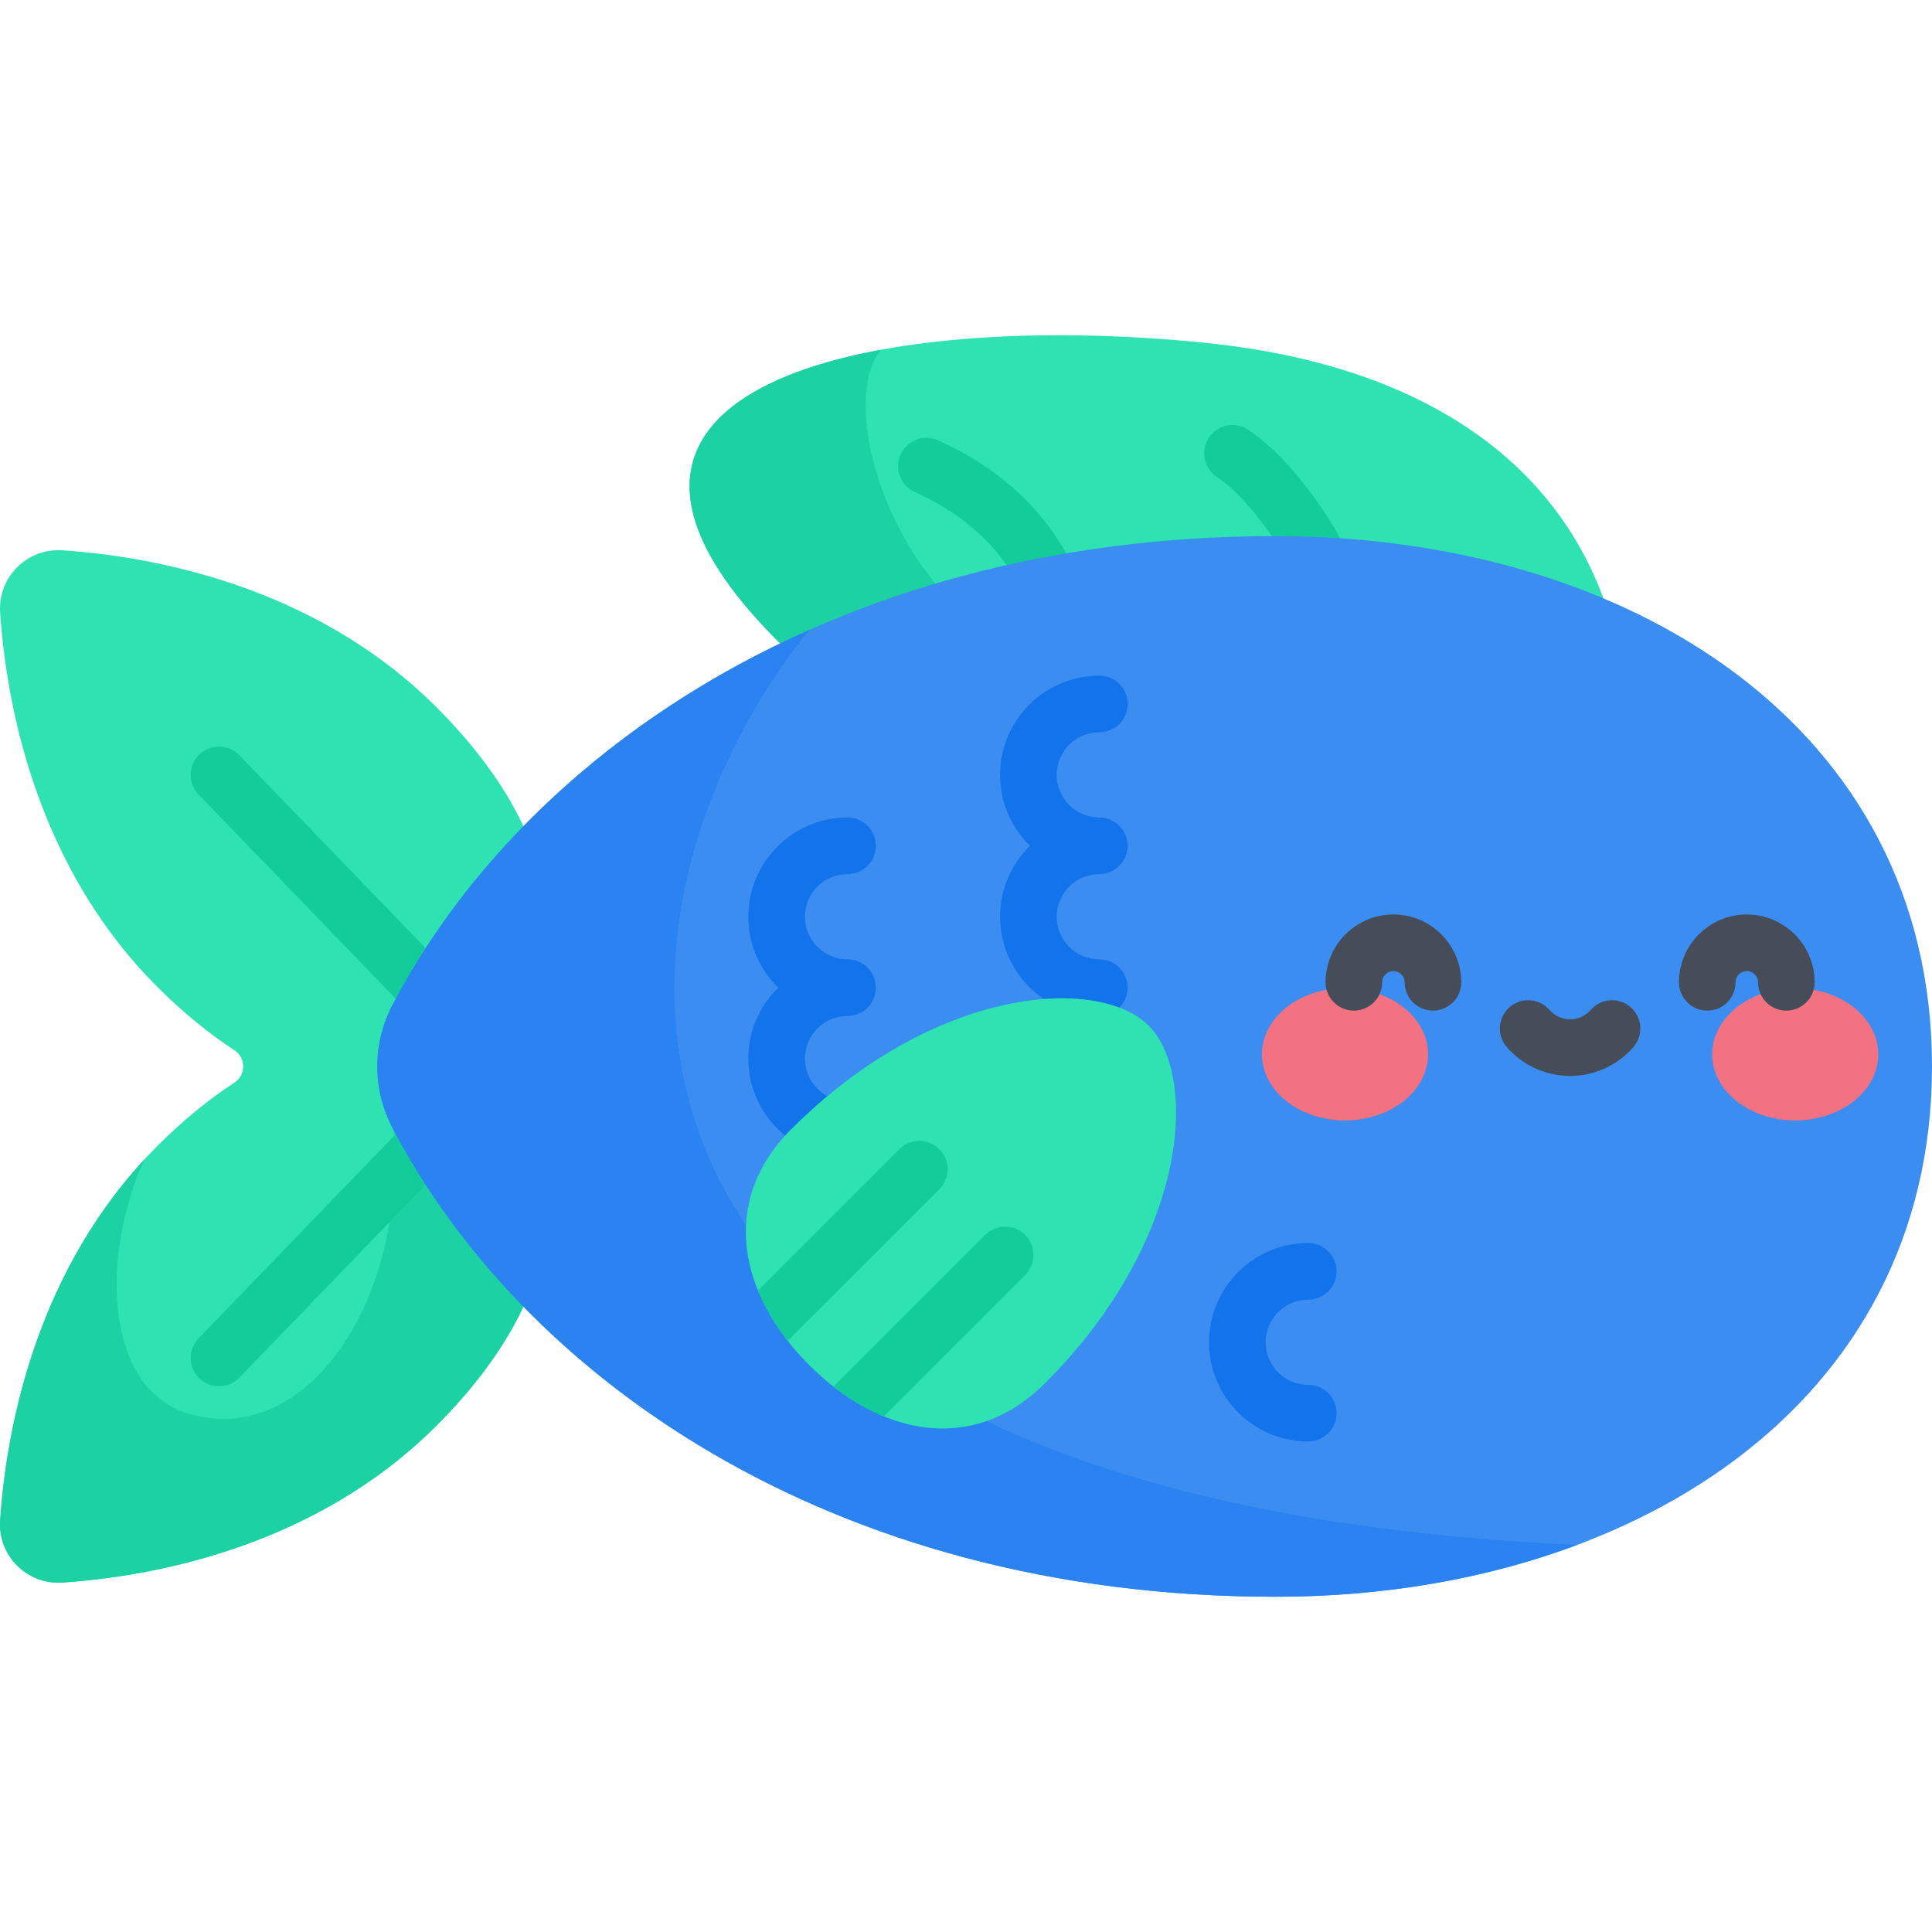
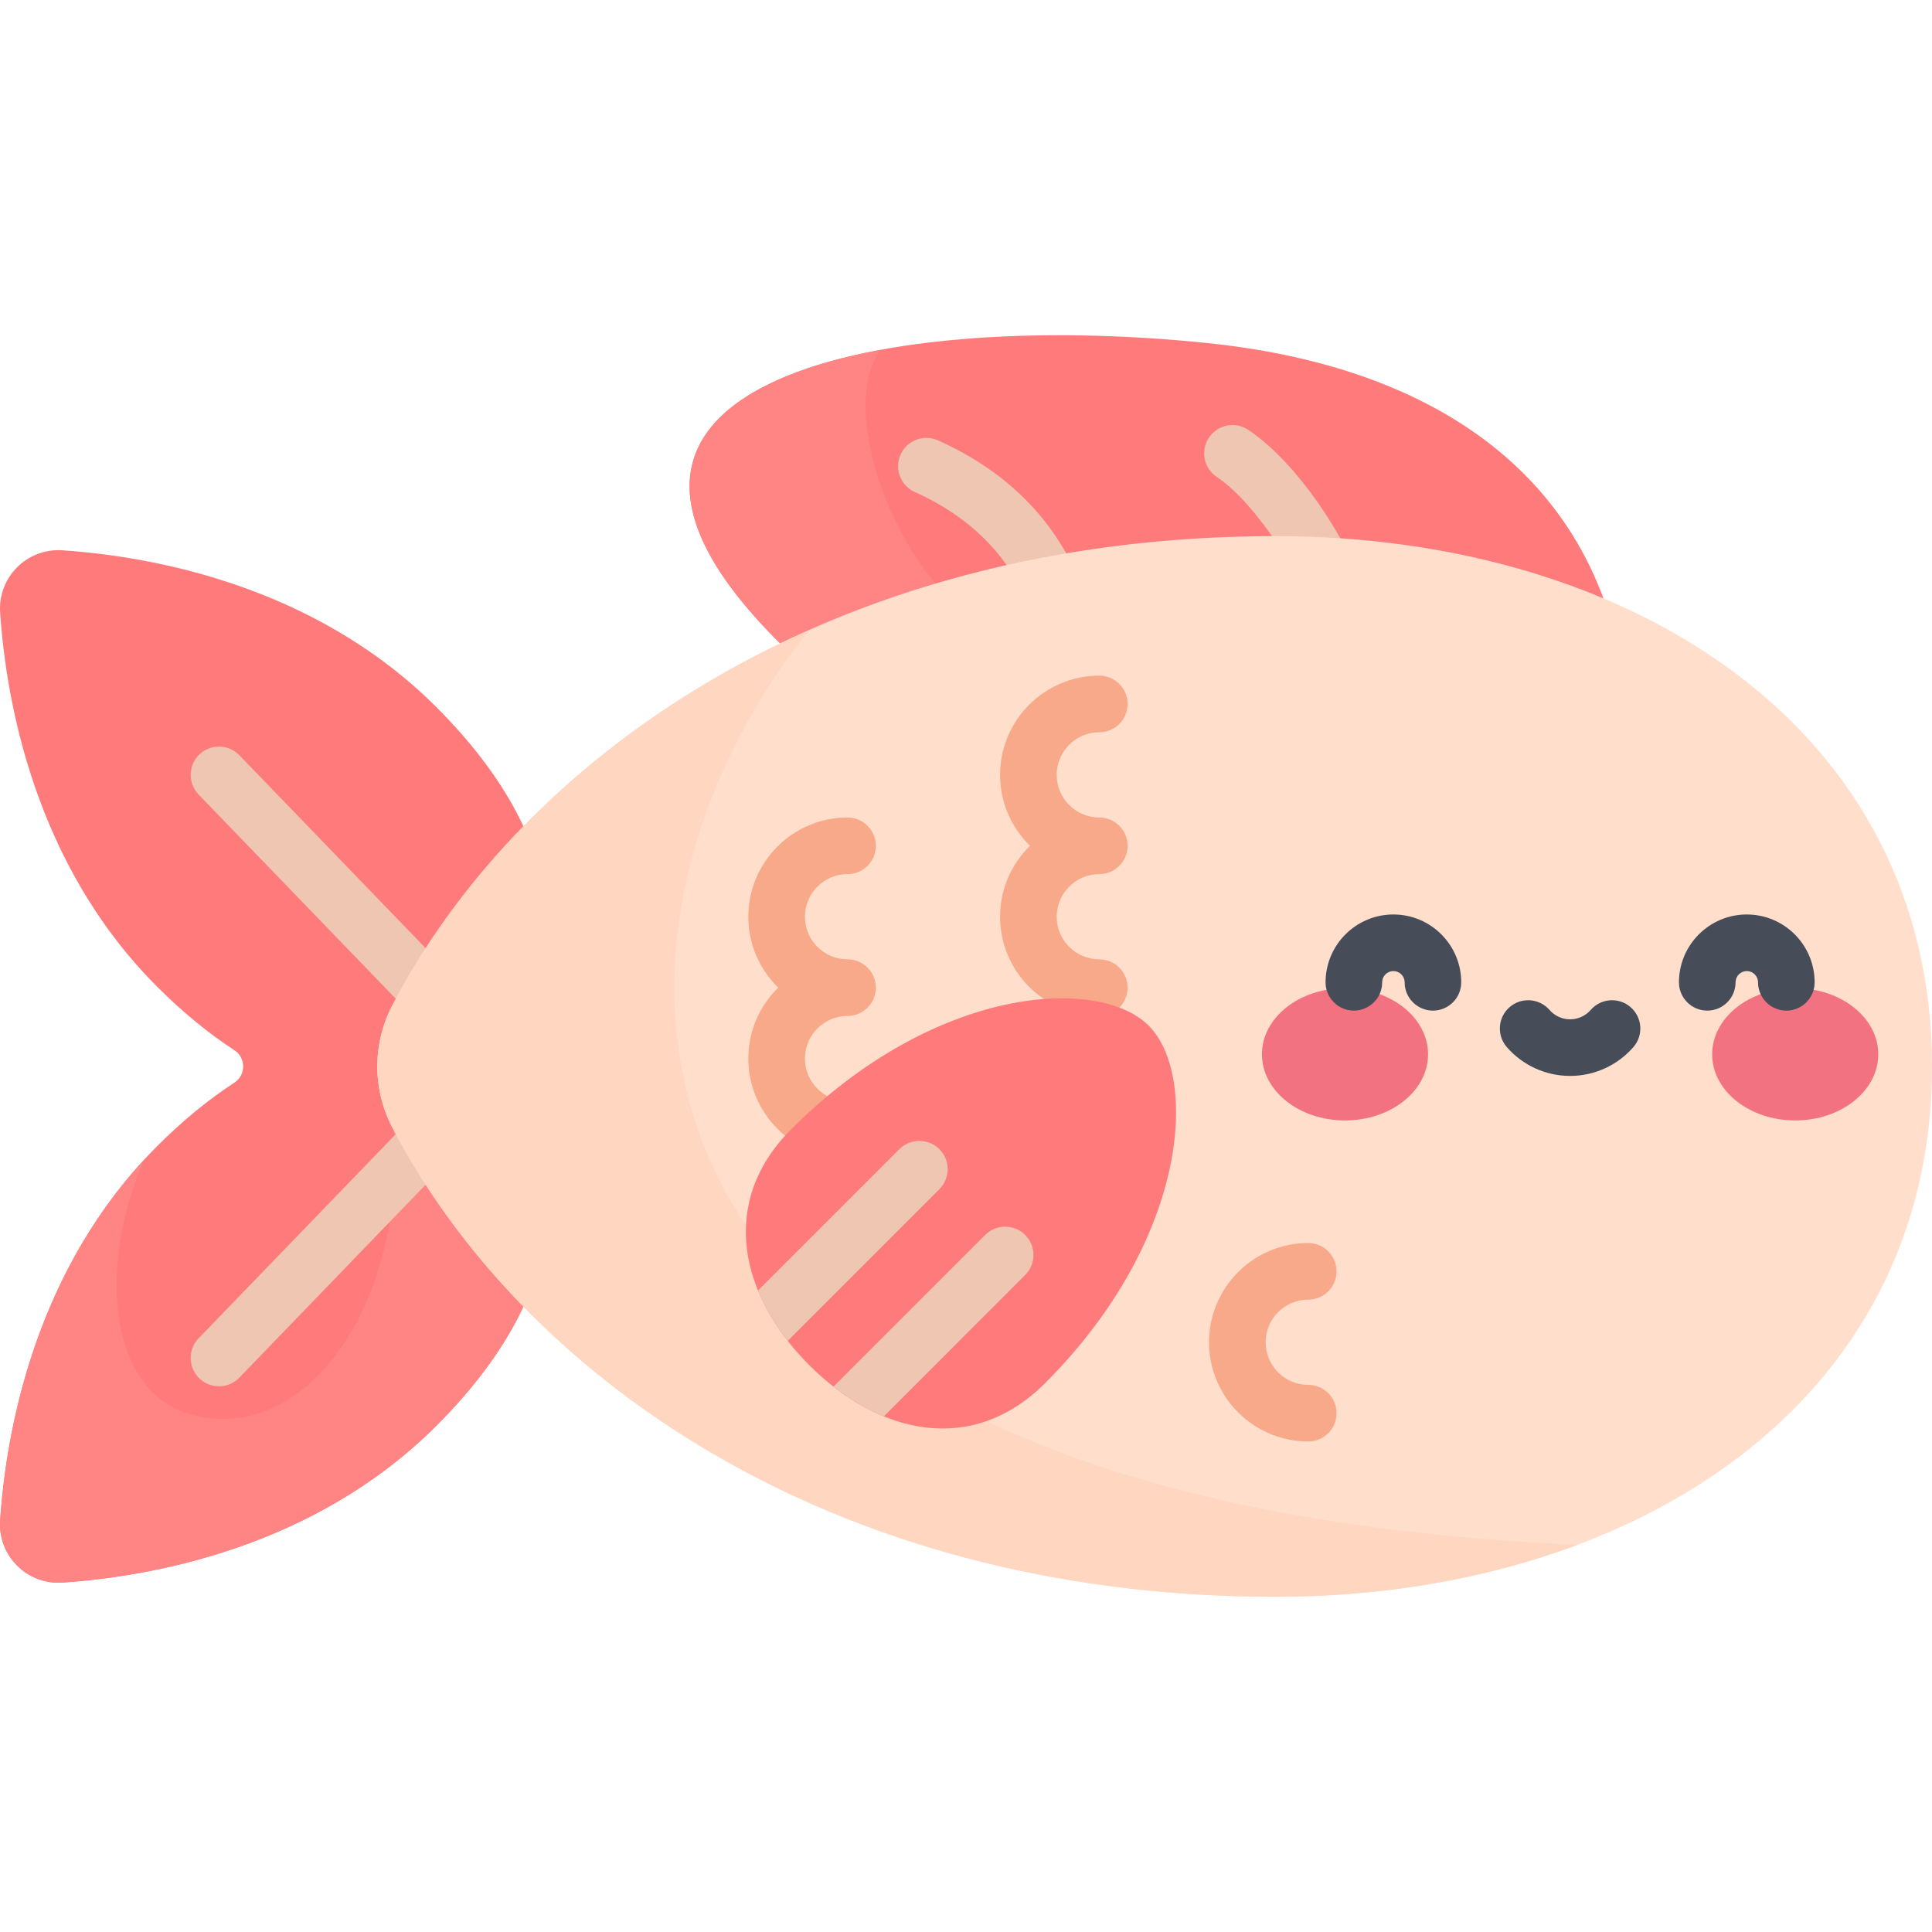
<svg xmlns="http://www.w3.org/2000/svg" enable-background="new 0 0 512 512" height="512" viewBox="0 0 512 512" width="512">
-   <path d="m131.624 277.421c20.446-20.447 19.235-54.808-15.946-89.989-32.469-32.469-75.743-40.015-99.144-41.596-9.362-.632-17.13 7.133-16.498 16.494 1.58 23.4 9.126 66.676 41.597 99.147 6.882 6.882 13.73 12.451 20.45 16.819 3.141 2.041 3.141 6.6 0 8.641-6.72 4.368-13.568 9.938-20.45 16.819-32.472 32.473-40.017 75.75-41.597 99.15-.632 9.36 7.135 17.123 16.495 16.491 23.4-1.58 66.676-9.126 99.147-41.597 35.181-35.181 36.392-69.542 15.946-89.989-2.874-2.873-2.874-7.517 0-10.39z" fill="#2ee2b2" />
-   <path d="m131.623 287.811c-.685-.685-1.121-1.954-1.32-3.388h-28.104c11.168 52.494-18.338 100.887-52.654 90.083-21.314-6.711-23.254-40.371-11.359-67.15-29.554 32.003-36.626 72.991-38.15 95.539-.634 9.382 7.12 17.136 16.502 16.502 23.402-1.581 66.672-9.129 99.139-41.596 35.182-35.182 36.392-69.543 15.946-89.99z" fill="#1cd2a2" />
-   <path d="m127.623 284.922c-1.964 0-3.924-.766-5.396-2.29l-69.592-72.069c-2.877-2.98-2.794-7.728.185-10.605 2.981-2.878 7.728-2.794 10.605.185l69.592 72.069c2.877 2.98 2.794 7.728-.185 10.605-1.456 1.405-3.333 2.105-5.209 2.105z" fill="#12cc9a" />
-   <path d="m58.029 367.38c-1.875 0-3.753-.699-5.209-2.105-2.979-2.877-3.063-7.625-.185-10.605l69.592-72.069c2.876-2.978 7.625-3.062 10.605-.185 2.979 2.877 3.062 7.625.185 10.605l-69.592 72.069c-1.471 1.524-3.432 2.29-5.396 2.29z" fill="#12cc9a" />
-   <path d="m427.168 165.407c-11.789-40.904-47.682-68.379-107.415-74.517-88.726-9.117-183.849 11.268-111.324 81.263z" fill="#2ee2b2" />
-   <path d="m248.571 116.703c-3.782-1.692-8.218.001-9.91 3.782s.001 8.217 3.782 9.91c15.715 7.034 26.284 18.276 31.411 33.414 1.059 3.126 3.976 5.096 7.103 5.096.798 0 1.609-.128 2.407-.398 3.923-1.329 6.026-5.586 4.697-9.509-6.521-19.256-19.807-33.485-39.49-42.295zm114.294 45.702c-1.769-13.182-17.238-38.668-32.104-48.517-3.454-2.286-8.107-1.343-10.395 2.11s-1.344 8.107 2.109 10.395c10.608 7.028 24.267 28.652 25.522 38.006.506 3.767 3.726 6.504 7.424 6.504.332 0 .669-.022 1.007-.067 4.106-.551 6.987-4.325 6.437-8.431z" fill="#12cc9a" />
-   <path d="m233.383 92.704c-47.829 8.835-72.657 33.41-24.954 79.45l57.859-1.785c-30.534-17.076-44.339-62.966-32.905-77.665z" fill="#1cd2a2" />
-   <path d="m512 282.616c0 89.829-80.068 140.538-173.959 140.538-119.577 0-200.612-59.955-234.138-124.484-5.219-10.045-5.219-22.063 0-32.108 33.526-64.529 114.56-124.484 234.138-124.484 93.891 0 173.959 50.709 173.959 140.538z" fill="#3b8df2" />
-   <g fill="#1273eb">
+   <path d="m131.624 277.421c20.446-20.447 19.235-54.808-15.946-89.989-32.469-32.469-75.743-40.015-99.144-41.596-9.362-.632-17.13 7.133-16.498 16.494 1.58 23.4 9.126 66.676 41.597 99.147 6.882 6.882 13.73 12.451 20.45 16.819 3.141 2.041 3.141 6.6 0 8.641-6.72 4.368-13.568 9.938-20.45 16.819-32.472 32.473-40.017 75.75-41.597 99.15-.632 9.36 7.135 17.123 16.495 16.491 23.4-1.58 66.676-9.126 99.147-41.597 35.181-35.181 36.392-69.542 15.946-89.989-2.874-2.873-2.874-7.517 0-10.39z" fill="#ff7a7a" />
+   <path d="m131.623 287.811c-.685-.685-1.121-1.954-1.32-3.388h-28.104c11.168 52.494-18.338 100.887-52.654 90.083-21.314-6.711-23.254-40.371-11.359-67.15-29.554 32.003-36.626 72.991-38.15 95.539-.634 9.382 7.12 17.136 16.502 16.502 23.402-1.581 66.672-9.129 99.139-41.596 35.182-35.182 36.392-69.543 15.946-89.99z" fill="#ff8585" />
+   <path d="m127.623 284.922c-1.964 0-3.924-.766-5.396-2.29l-69.592-72.069c-2.877-2.98-2.794-7.728.185-10.605 2.981-2.878 7.728-2.794 10.605.185l69.592 72.069c2.877 2.98 2.794 7.728-.185 10.605-1.456 1.405-3.333 2.105-5.209 2.105z" fill="#eec6b1" />
+   <path d="m58.029 367.38c-1.875 0-3.753-.699-5.209-2.105-2.979-2.877-3.063-7.625-.185-10.605l69.592-72.069c2.876-2.978 7.625-3.062 10.605-.185 2.979 2.877 3.062 7.625.185 10.605l-69.592 72.069c-1.471 1.524-3.432 2.29-5.396 2.29z" fill="#eec6b1" />
+   <path d="m427.168 165.407c-11.789-40.904-47.682-68.379-107.415-74.517-88.726-9.117-183.849 11.268-111.324 81.263z" fill="#ff7a7a" />
+   <path d="m248.571 116.703c-3.782-1.692-8.218.001-9.91 3.782s.001 8.217 3.782 9.91c15.715 7.034 26.284 18.276 31.411 33.414 1.059 3.126 3.976 5.096 7.103 5.096.798 0 1.609-.128 2.407-.398 3.923-1.329 6.026-5.586 4.697-9.509-6.521-19.256-19.807-33.485-39.49-42.295zm114.294 45.702c-1.769-13.182-17.238-38.668-32.104-48.517-3.454-2.286-8.107-1.343-10.395 2.11s-1.344 8.107 2.109 10.395c10.608 7.028 24.267 28.652 25.522 38.006.506 3.767 3.726 6.504 7.424 6.504.332 0 .669-.022 1.007-.067 4.106-.551 6.987-4.325 6.437-8.431z" fill="#eec6b1" />
+   <path d="m233.383 92.704c-47.829 8.835-72.657 33.41-24.954 79.45l57.859-1.785c-30.534-17.076-44.339-62.966-32.905-77.665z" fill="#ff8585" />
+   <path d="m512 282.616c0 89.829-80.068 140.538-173.959 140.538-119.577 0-200.612-59.955-234.138-124.484-5.219-10.045-5.219-22.063 0-32.108 33.526-64.529 114.56-124.484 234.138-124.484 93.891 0 173.959 50.709 173.959 140.538z" fill="#ffdecc" />
+   <g fill="#f8a989">
    <path d="m291.326 231.648c4.143 0 7.5-3.358 7.5-7.5s-3.357-7.5-7.5-7.5c-6.229 0-11.295-5.067-11.295-11.295s5.066-11.295 11.295-11.295c4.143 0 7.5-3.358 7.5-7.5s-3.357-7.5-7.5-7.5c-14.499 0-26.295 11.796-26.295 26.295 0 7.359 3.042 14.017 7.931 18.795-4.888 4.777-7.931 11.436-7.931 18.794 0 14.499 11.796 26.295 26.295 26.295 4.143 0 7.5-3.358 7.5-7.5s-3.357-7.5-7.5-7.5c-6.229 0-11.295-5.067-11.295-11.295 0-6.227 5.066-11.294 11.295-11.294z" />
    <path d="m224.606 269.237c4.142 0 7.5-3.358 7.5-7.5s-3.358-7.5-7.5-7.5c-6.228 0-11.295-5.067-11.295-11.295s5.067-11.294 11.295-11.294c4.142 0 7.5-3.358 7.5-7.5s-3.358-7.5-7.5-7.5c-14.499 0-26.295 11.795-26.295 26.294 0 7.359 3.042 14.018 7.931 18.795-4.888 4.777-7.931 11.436-7.931 18.795 0 14.499 11.796 26.295 26.295 26.295 4.142 0 7.5-3.358 7.5-7.5s-3.358-7.5-7.5-7.5c-6.228 0-11.295-5.067-11.295-11.295s5.067-11.295 11.295-11.295z" />
    <path d="m346.7 382.007c-14.499 0-26.295-11.796-26.295-26.295s11.796-26.295 26.295-26.295c4.143 0 7.5 3.358 7.5 7.5s-3.357 7.5-7.5 7.5c-6.228 0-11.295 5.067-11.295 11.295s5.066 11.295 11.295 11.295c4.143 0 7.5 3.358 7.5 7.5s-3.358 7.5-7.5 7.5z" />
  </g>
-   <path d="m214.461 166.949c-52.822 23.441-90.335 60.692-110.557 99.614-5.219 10.045-5.219 22.064 0 32.108 33.526 64.529 114.56 124.484 234.137 124.484 28.549 0 55.814-4.697 79.944-13.748-267.351-12.009-268.985-160.944-203.524-242.458z" fill="#2a83f0" />
-   <path d="m214.454 361.773c18.47 18.47 43.25 24.033 62.505 4.777 38.127-38.127 40.703-81.491 27.456-94.738-13.248-13.247-56.612-10.671-94.738 27.456-19.256 19.255-13.693 44.035 4.777 62.505z" fill="#2ee2b2" />
-   <path d="m248.948 304.544c-2.928-2.929-7.677-2.929-10.606 0l-37.455 37.455c1.883 4.6 4.545 9.086 7.872 13.341l40.19-40.189c2.928-2.929 2.928-7.678-.001-10.607zm22.735 22.735c-2.929-2.929-7.677-2.929-10.607 0l-40.189 40.189c4.255 3.327 8.741 5.989 13.341 7.872l37.456-37.455c2.928-2.929 2.928-7.678-.001-10.606z" fill="#12cc9a" />
+   <path d="m214.461 166.949c-52.822 23.441-90.335 60.692-110.557 99.614-5.219 10.045-5.219 22.064 0 32.108 33.526 64.529 114.56 124.484 234.137 124.484 28.549 0 55.814-4.697 79.944-13.748-267.351-12.009-268.985-160.944-203.524-242.458z" fill="#ffd6c0" />
+   <path d="m214.454 361.773c18.47 18.47 43.25 24.033 62.505 4.777 38.127-38.127 40.703-81.491 27.456-94.738-13.248-13.247-56.612-10.671-94.738 27.456-19.256 19.255-13.693 44.035 4.777 62.505z" fill="#ff7a7a" />
+   <path d="m248.948 304.544c-2.928-2.929-7.677-2.929-10.606 0l-37.455 37.455c1.883 4.6 4.545 9.086 7.872 13.341l40.19-40.189c2.928-2.929 2.928-7.678-.001-10.607zm22.735 22.735c-2.929-2.929-7.677-2.929-10.607 0l-40.189 40.189c4.255 3.327 8.741 5.989 13.341 7.872l37.456-37.455c2.928-2.929 2.928-7.678-.001-10.606z" fill="#eec6b1" />
  <ellipse cx="356.44" cy="279.4" fill="#f27281" rx="22.01" ry="17.529" />
  <ellipse cx="475.75" cy="279.4" fill="#f27281" rx="22.01" ry="17.529" />
  <path d="m379.742 267.823c-4.143 0-7.5-3.358-7.5-7.5 0-1.642-1.335-2.978-2.977-2.978s-2.977 1.336-2.977 2.978c0 4.142-3.357 7.5-7.5 7.5s-7.5-3.358-7.5-7.5c0-9.913 8.064-17.978 17.977-17.978 9.912 0 17.977 8.064 17.977 17.978 0 4.143-3.358 7.5-7.5 7.5z" fill="#464d59" />
  <path d="m473.396 267.823c-4.143 0-7.5-3.358-7.5-7.5 0-1.642-1.336-2.978-2.978-2.978s-2.977 1.336-2.977 2.978c0 4.142-3.357 7.5-7.5 7.5s-7.5-3.358-7.5-7.5c0-9.913 8.064-17.978 17.977-17.978s17.978 8.064 17.978 17.978c0 4.143-3.357 7.5-7.5 7.5z" fill="#464d59" />
  <path d="m416.092 285.132c-6.428 0-12.539-2.783-16.769-7.635-2.722-3.123-2.396-7.86.727-10.582 3.122-2.721 7.859-2.397 10.582.727 1.379 1.583 3.369 2.491 5.46 2.491 2.09 0 4.08-.908 5.459-2.491 2.722-3.122 7.457-3.447 10.582-.727 3.122 2.722 3.448 7.459.727 10.582-4.23 4.852-10.341 7.635-16.768 7.635z" fill="#464d59" />
</svg>
